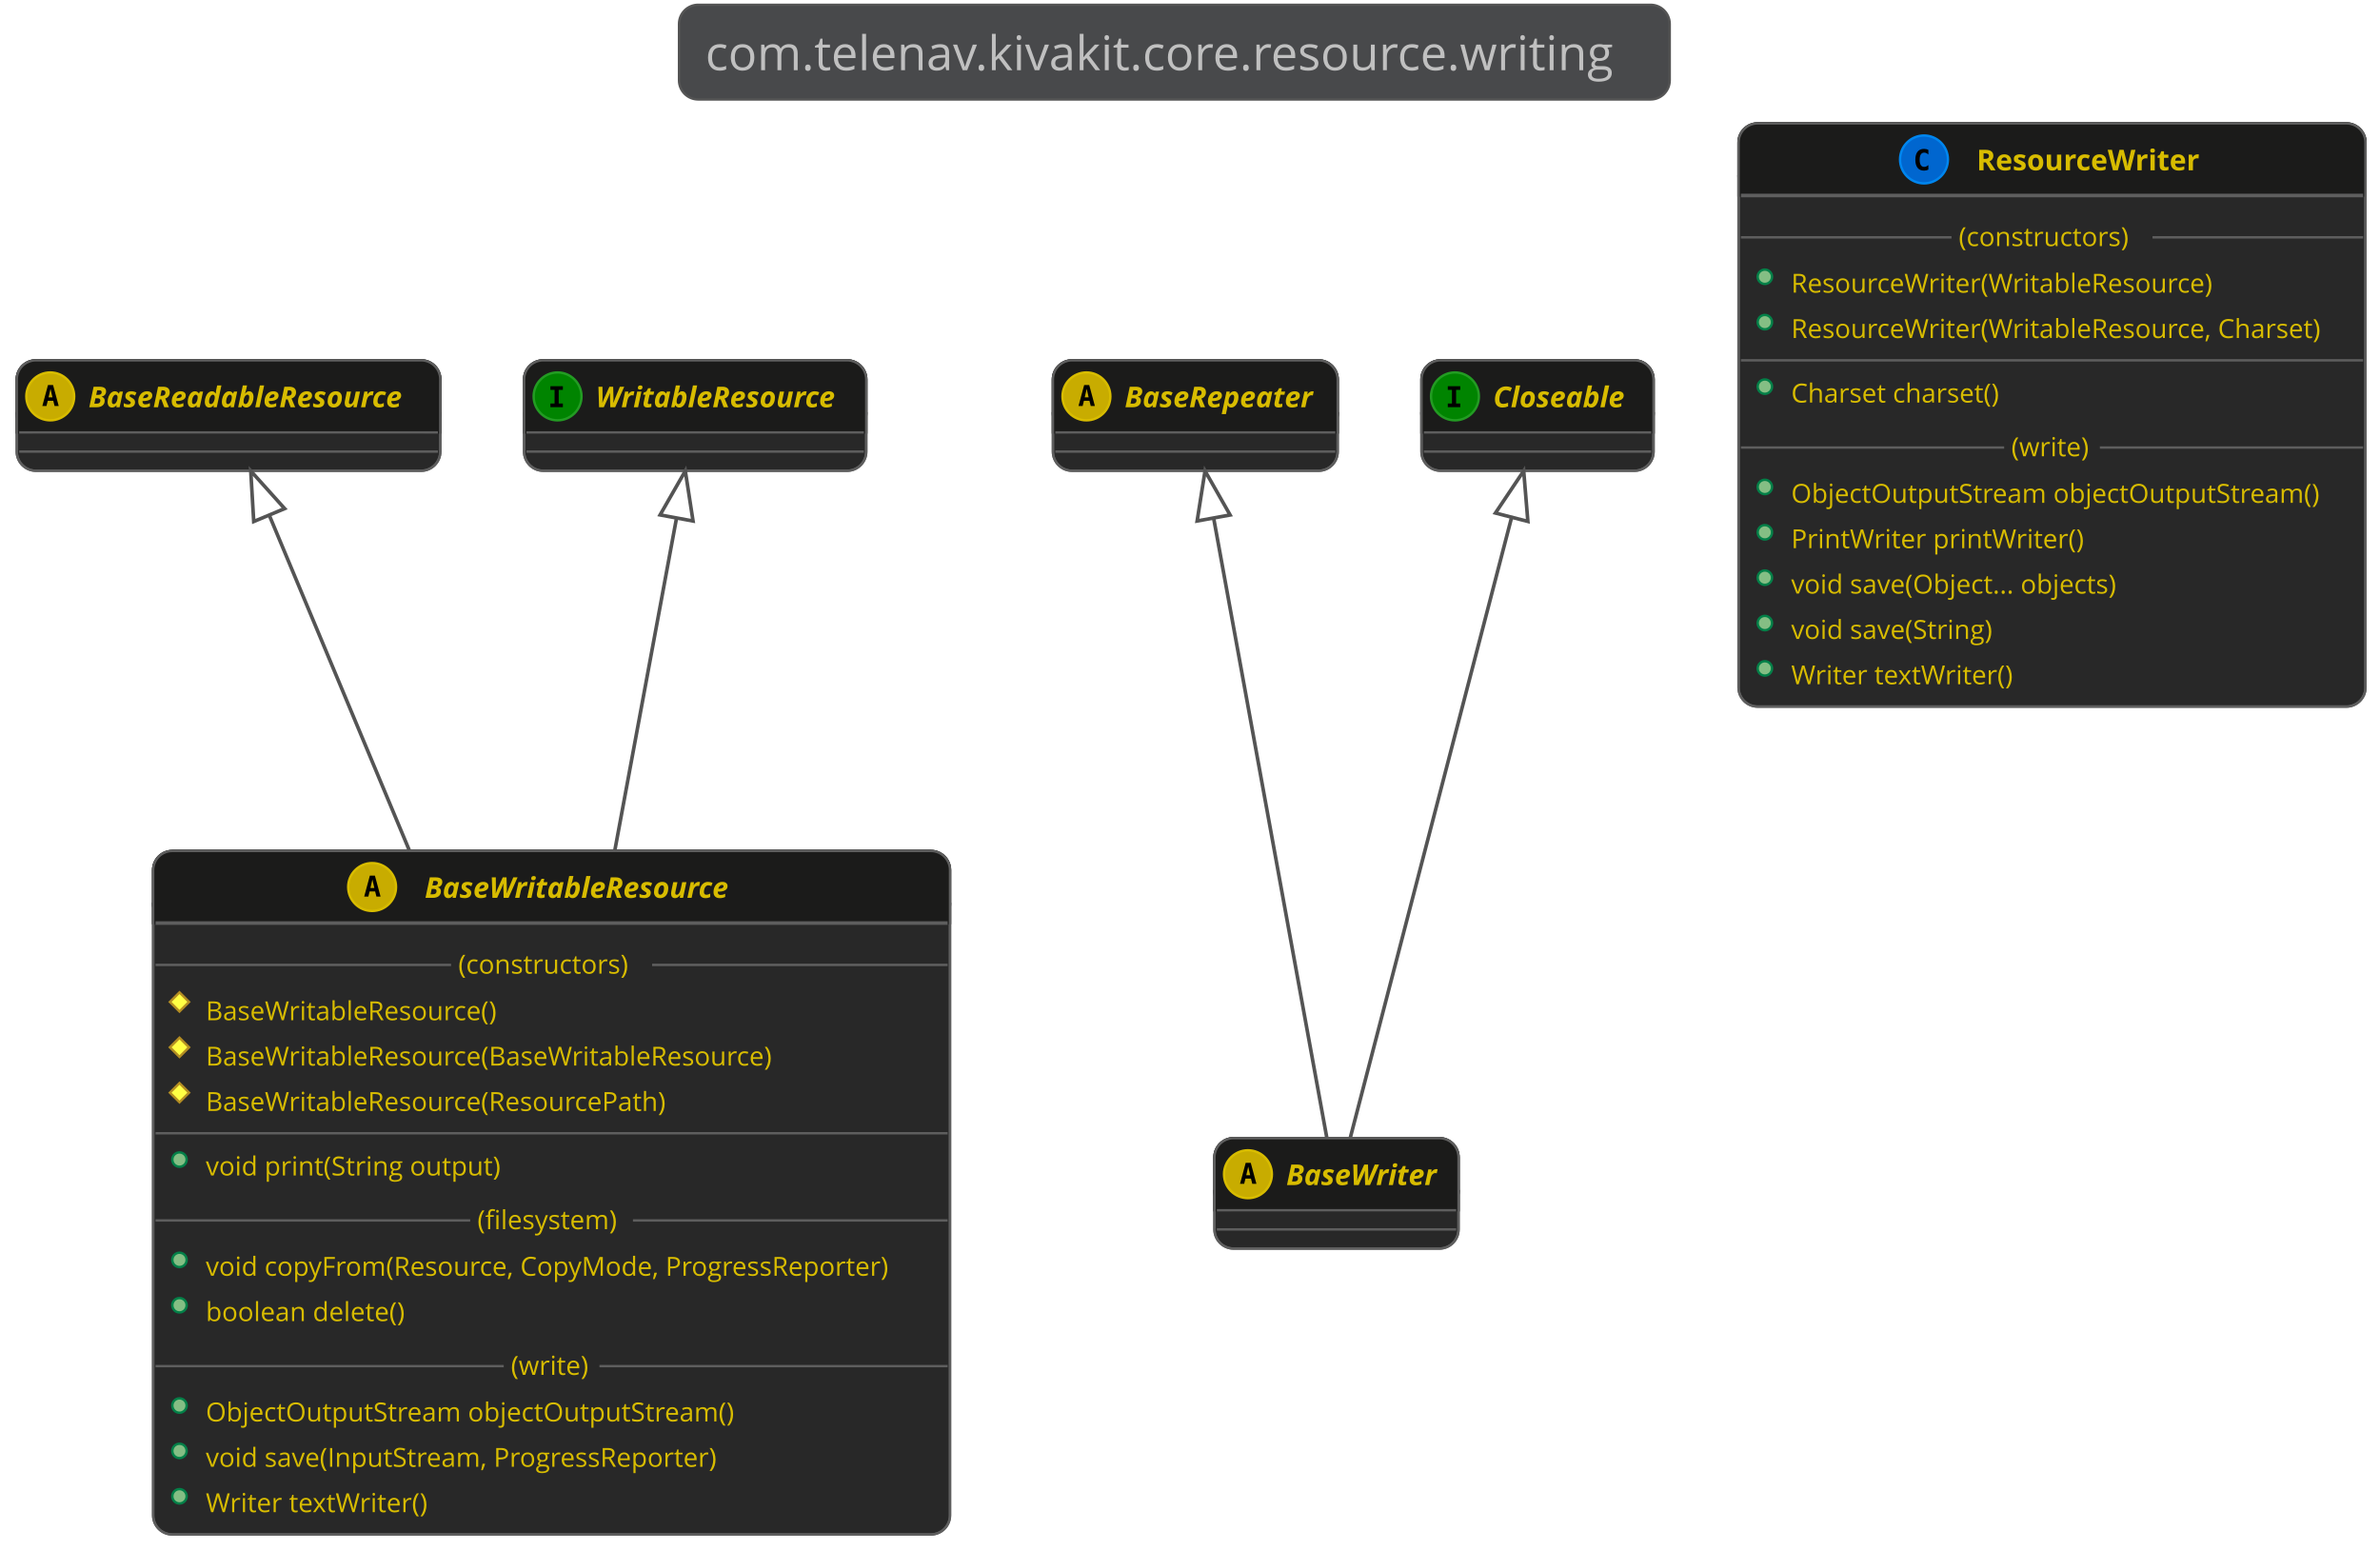
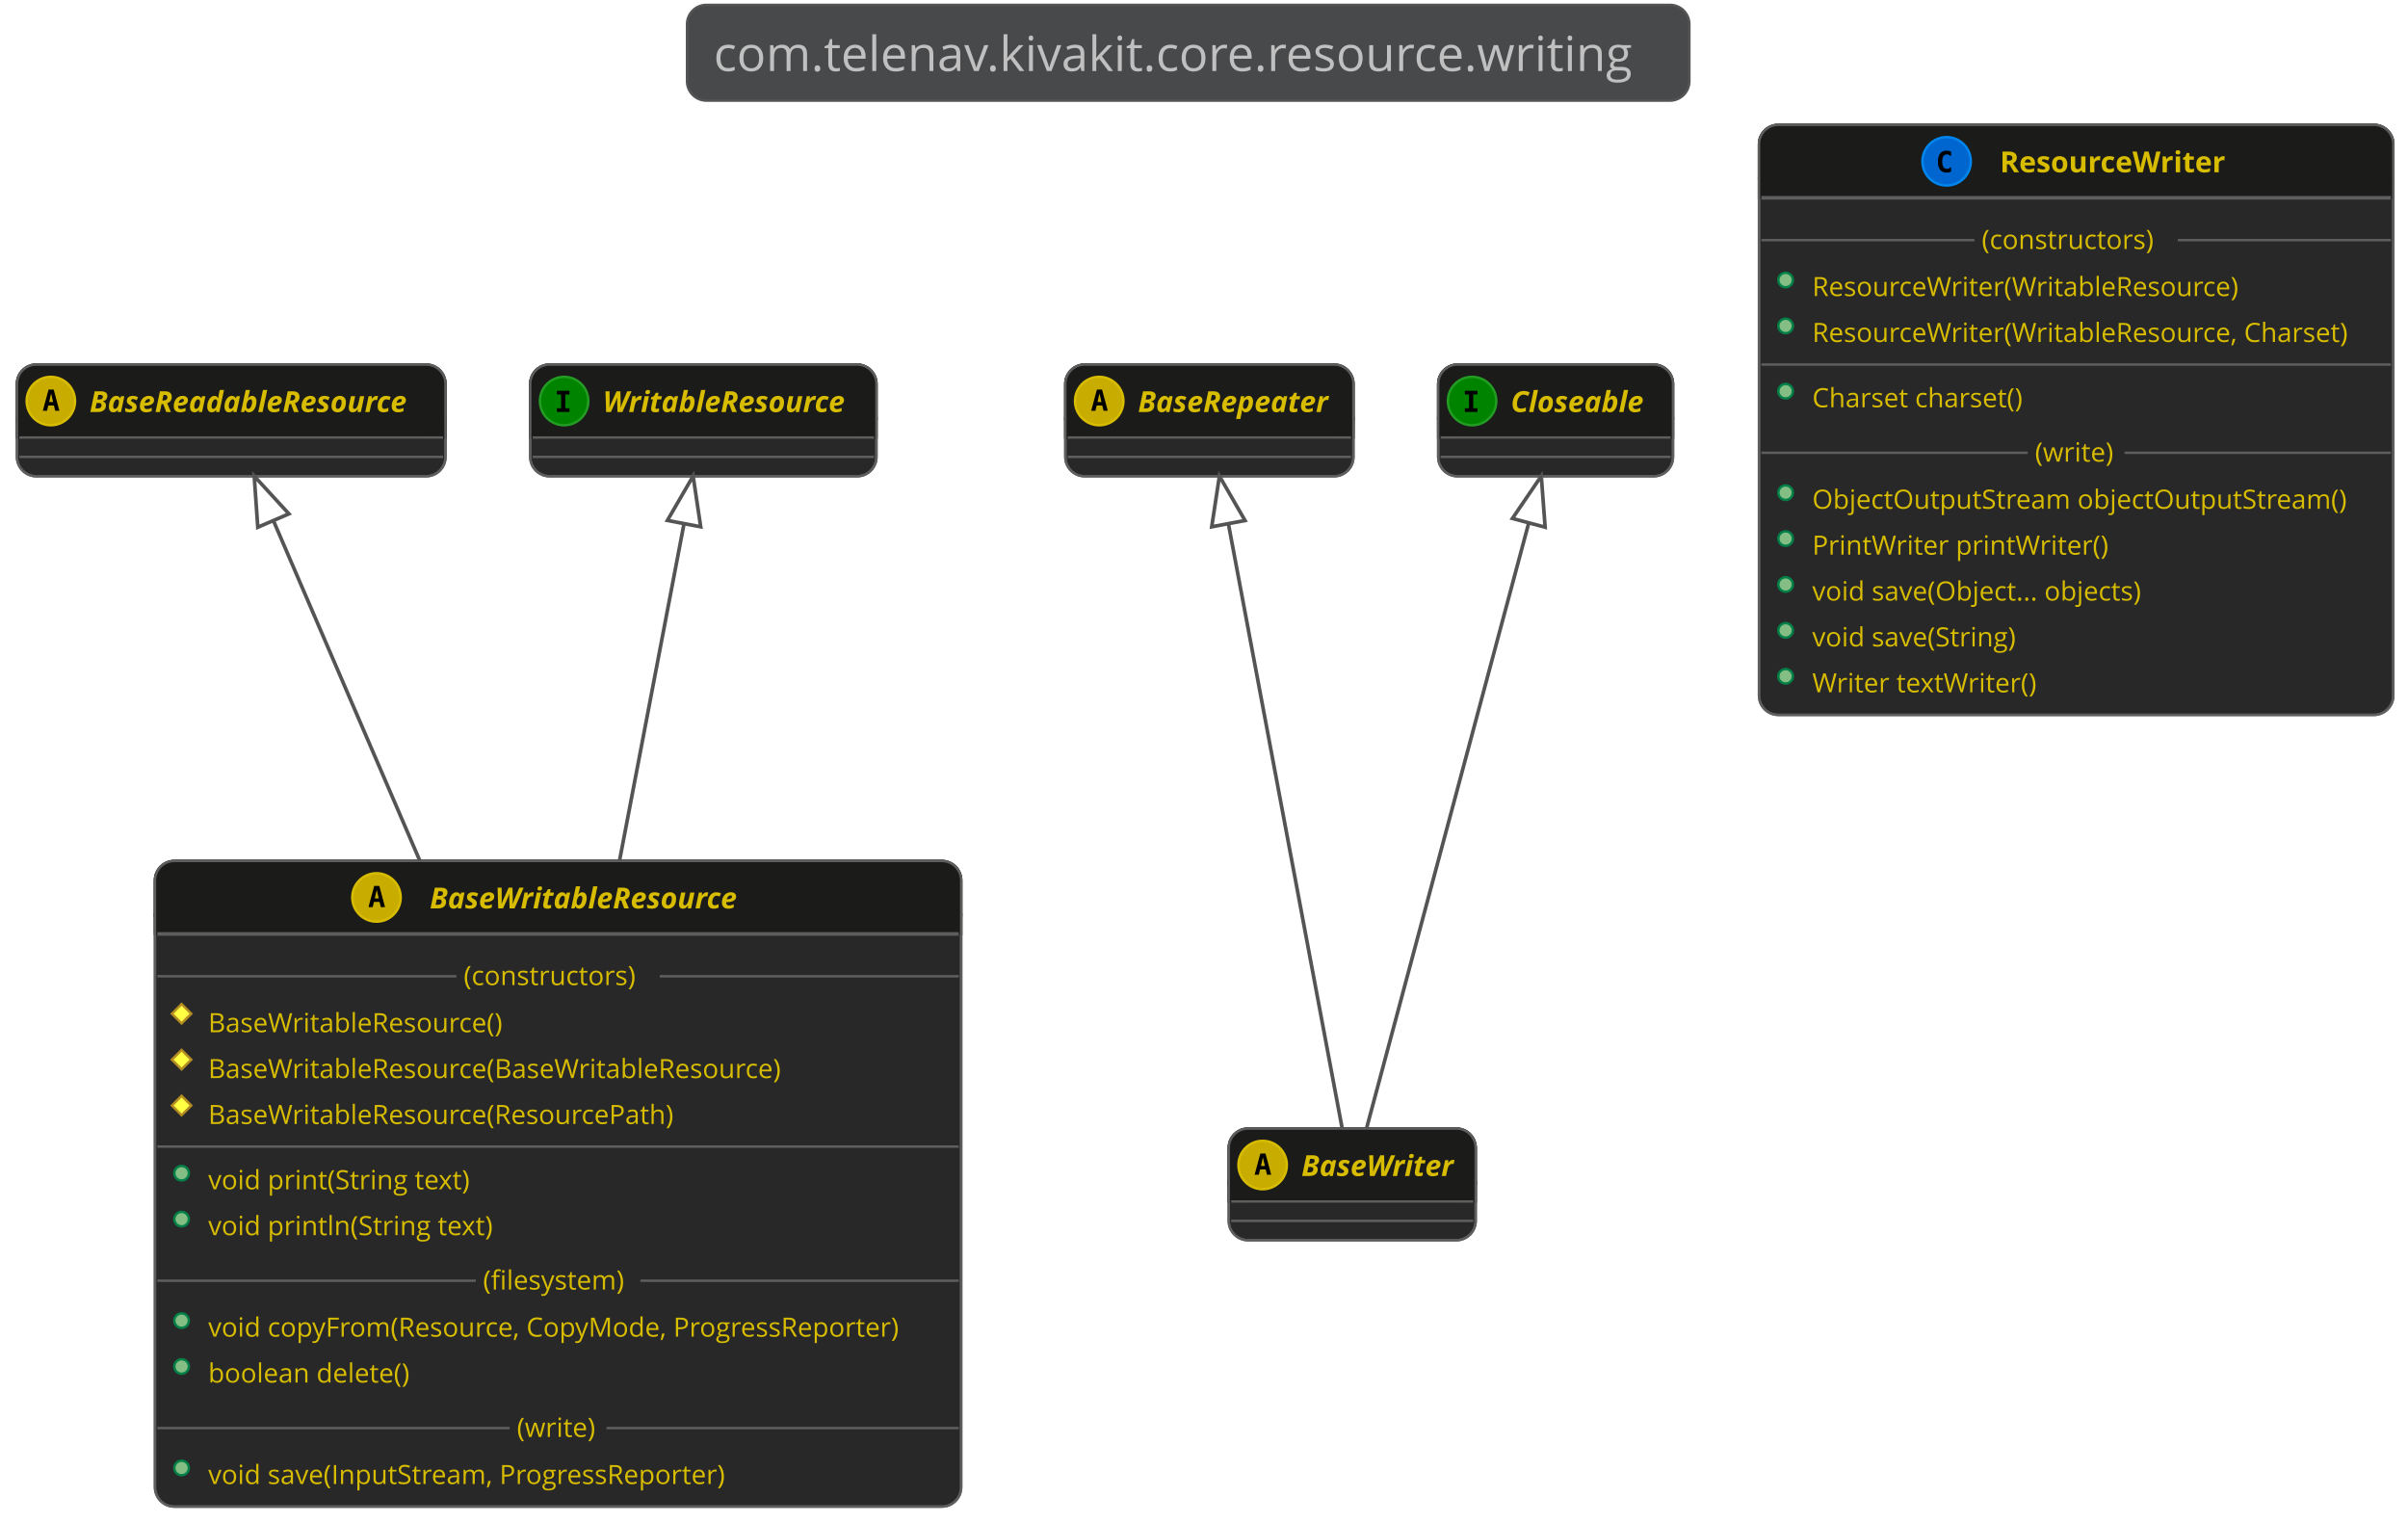
- <svg xmlns="http://www.w3.org/2000/svg" contentScriptType="application/ecmascript" contentStyleType="text/css" height="675px" preserveAspectRatio="none" style="width:1036px;height:675px;background:#333333;" version="1.1" viewBox="0 0 1036 675" width="1036.458px" zoomAndPan="magnify">
+ <svg xmlns="http://www.w3.org/2000/svg" contentScriptType="application/ecmascript" contentStyleType="text/css" height="655.208px" preserveAspectRatio="none" style="width:1036px;height:655px;background:#333333;" version="1.1" viewBox="0 0 1036 655" width="1036.458px" zoomAndPan="magnify">
  <defs />
  <g>
    <rect fill="#48494B" height="41.203" rx="8.333" ry="8.333" style="stroke:#545454;stroke-width:1.042;" width="431.25" x="295.573" y="2.083" />
    <text fill="#C0C0C0" font-family="Open Sans,Avenir,Nunito,Arial,Helvetica,SansSerif" font-size="20.833" lengthAdjust="spacing" textLength="408.333" x="307.031" y="30.558">com.telenav.kivakit.core.resource.writing</text>
    <rect codeLine="6" fill="#282828" height="48.055" id="BaseReadableResource" rx="8.333" ry="8.333" style="stroke:#5E5E5E;stroke-width:1.042;" width="184.375" x="7.292" y="156.828" />
    <rect fill="#1B1B1A" height="31.388" rx="8.333" ry="8.333" style="stroke:#1B1B1A;stroke-width:1.042;" width="184.375" x="7.292" y="156.828" />
    <rect fill="#1B1B1A" height="8.333" style="stroke:#1B1B1A;stroke-width:1.042;" width="184.375" x="7.292" y="179.883" />
    <rect codeLine="6" fill="none" height="48.055" id="BaseReadableResource" rx="8.333" ry="8.333" style="stroke:#5E5E5E;stroke-width:1.042;" width="184.375" x="7.292" y="156.828" />
    <ellipse cx="21.875" cy="172.522" fill="#C8AC00" rx="10.417" ry="10.417" style="stroke:#D8BC00;stroke-width:1.042;" />
    <path d="M21.989,169.224 L21.14,172.953 L22.843,172.953 Z M20.89,167.576 L23.094,167.576 L25.553,176.689 L23.753,176.689 L23.191,174.436 L20.78,174.436 L20.231,176.689 L18.431,176.689 Z " fill="#000000" />
    <text fill="#D8BC00" font-family="Open Sans,Avenir,Nunito,Arial,Helvetica,SansSerif" font-size="12.5" font-style="italic" font-weight="bold" lengthAdjust="spacing" textLength="146.875" x="38.542" y="177.246">BaseReadableResource</text>
    <line style="stroke:#5E5E5E;stroke-width:1.042;" x1="8.333" x2="190.625" y1="188.216" y2="188.216" />
    <line style="stroke:#5E5E5E;stroke-width:1.042;" x1="8.333" x2="190.625" y1="196.549" y2="196.549" />
    <rect codeLine="7" fill="#282828" height="48.055" id="BaseRepeater" rx="8.333" ry="8.333" style="stroke:#5E5E5E;stroke-width:1.042;" width="123.958" x="458.333" y="156.828" />
    <rect fill="#1B1B1A" height="31.388" rx="8.333" ry="8.333" style="stroke:#1B1B1A;stroke-width:1.042;" width="123.958" x="458.333" y="156.828" />
    <rect fill="#1B1B1A" height="8.333" style="stroke:#1B1B1A;stroke-width:1.042;" width="123.958" x="458.333" y="179.883" />
    <rect codeLine="7" fill="none" height="48.055" id="BaseRepeater" rx="8.333" ry="8.333" style="stroke:#5E5E5E;stroke-width:1.042;" width="123.958" x="458.333" y="156.828" />
    <ellipse cx="472.917" cy="172.522" fill="#C8AC00" rx="10.417" ry="10.417" style="stroke:#D8BC00;stroke-width:1.042;" />
    <path d="M473.031,169.224 L472.182,172.953 L473.885,172.953 Z M471.932,167.576 L474.135,167.576 L476.595,176.689 L474.795,176.689 L474.233,174.436 L471.822,174.436 L471.273,176.689 L469.472,176.689 Z " fill="#000000" />
    <text fill="#D8BC00" font-family="Open Sans,Avenir,Nunito,Arial,Helvetica,SansSerif" font-size="12.5" font-style="italic" font-weight="bold" lengthAdjust="spacing" textLength="86.458" x="489.583" y="177.246">BaseRepeater</text>
    <line style="stroke:#5E5E5E;stroke-width:1.042;" x1="459.375" x2="581.25" y1="188.216" y2="188.216" />
    <line style="stroke:#5E5E5E;stroke-width:1.042;" x1="459.375" x2="581.25" y1="196.549" y2="196.549" />
    <rect codeLine="9" fill="#282828" height="48.055" id="WritableResource" rx="8.333" ry="8.333" style="stroke:#5E5E5E;stroke-width:1.042;" width="148.958" x="228.125" y="156.828" />
    <rect fill="#1B1B1A" height="31.388" rx="8.333" ry="8.333" style="stroke:#1B1B1A;stroke-width:1.042;" width="148.958" x="228.125" y="156.828" />
    <rect fill="#1B1B1A" height="8.333" style="stroke:#1B1B1A;stroke-width:1.042;" width="148.958" x="228.125" y="179.883" />
    <rect codeLine="9" fill="none" height="48.055" id="WritableResource" rx="8.333" ry="8.333" style="stroke:#5E5E5E;stroke-width:1.042;" width="148.958" x="228.125" y="156.828" />
    <ellipse cx="242.708" cy="172.522" fill="#008400" rx="10.417" ry="10.417" style="stroke:#239C23;stroke-width:1.042;" />
    <path d="M239.591,169.684 L239.591,168.097 L245.018,168.097 L245.018,169.684 L243.205,169.684 L243.205,175.623 L245.018,175.623 L245.018,177.209 L239.591,177.209 L239.591,175.623 L241.404,175.623 L241.404,169.684 Z " fill="#000000" />
    <text fill="#D8BC00" font-family="Open Sans,Avenir,Nunito,Arial,Helvetica,SansSerif" font-size="12.5" font-style="italic" font-weight="bold" lengthAdjust="spacing" textLength="111.458" x="259.375" y="177.246">WritableResource</text>
    <line style="stroke:#5E5E5E;stroke-width:1.042;" x1="229.167" x2="376.042" y1="188.216" y2="188.216" />
    <line style="stroke:#5E5E5E;stroke-width:1.042;" x1="229.167" x2="376.042" y1="196.549" y2="196.549" />
    <rect codeLine="10" fill="#282828" height="48.055" id="Closeable" rx="8.333" ry="8.333" style="stroke:#5E5E5E;stroke-width:1.042;" width="101.042" x="618.75" y="156.828" />
    <rect fill="#1B1B1A" height="31.388" rx="8.333" ry="8.333" style="stroke:#1B1B1A;stroke-width:1.042;" width="101.042" x="618.75" y="156.828" />
    <rect fill="#1B1B1A" height="8.333" style="stroke:#1B1B1A;stroke-width:1.042;" width="101.042" x="618.75" y="179.883" />
    <rect codeLine="10" fill="none" height="48.055" id="Closeable" rx="8.333" ry="8.333" style="stroke:#5E5E5E;stroke-width:1.042;" width="101.042" x="618.75" y="156.828" />
    <ellipse cx="633.333" cy="172.522" fill="#008400" rx="10.417" ry="10.417" style="stroke:#239C23;stroke-width:1.042;" />
    <path d="M630.216,169.684 L630.216,168.097 L635.643,168.097 L635.643,169.684 L633.83,169.684 L633.83,175.623 L635.643,175.623 L635.643,177.209 L630.216,177.209 L630.216,175.623 L632.029,175.623 L632.029,169.684 Z " fill="#000000" />
    <text fill="#D8BC00" font-family="Open Sans,Avenir,Nunito,Arial,Helvetica,SansSerif" font-size="12.5" font-style="italic" font-weight="bold" lengthAdjust="spacing" textLength="63.542" x="650" y="177.246">Closeable</text>
    <line style="stroke:#5E5E5E;stroke-width:1.042;" x1="619.792" x2="718.75" y1="188.216" y2="188.216" />
    <line style="stroke:#5E5E5E;stroke-width:1.042;" x1="619.792" x2="718.75" y1="196.549" y2="196.549" />
-     <rect codeLine="14" fill="#282828" height="297.493" id="BaseWritableResource" rx="8.333" ry="8.333" style="stroke:#5E5E5E;stroke-width:1.042;" width="346.875" x="66.667" y="370.37" />
+     <rect codeLine="14" fill="#282828" height="277.749" id="BaseWritableResource" rx="8.333" ry="8.333" style="stroke:#5E5E5E;stroke-width:1.042;" width="346.875" x="66.667" y="370.37" />
    <rect fill="#1B1B1A" height="31.388" rx="8.333" ry="8.333" style="stroke:#1B1B1A;stroke-width:1.042;" width="346.875" x="66.667" y="370.37" />
    <rect fill="#1B1B1A" height="8.333" style="stroke:#1B1B1A;stroke-width:1.042;" width="346.875" x="66.667" y="393.425" />
-     <rect codeLine="14" fill="none" height="297.493" id="BaseWritableResource" rx="8.333" ry="8.333" style="stroke:#5E5E5E;stroke-width:1.042;" width="346.875" x="66.667" y="370.37" />
+     <rect codeLine="14" fill="none" height="277.749" id="BaseWritableResource" rx="8.333" ry="8.333" style="stroke:#5E5E5E;stroke-width:1.042;" width="346.875" x="66.667" y="370.37" />
    <ellipse cx="161.979" cy="386.064" fill="#C8AC00" rx="10.417" ry="10.417" style="stroke:#D8BC00;stroke-width:1.042;" />
    <path d="M162.093,382.766 L161.245,386.495 L162.948,386.495 Z M160.994,381.118 L163.198,381.118 L165.658,390.23 L163.857,390.23 L163.296,387.978 L160.885,387.978 L160.335,390.23 L158.535,390.23 Z " fill="#000000" />
    <text fill="#D8BC00" font-family="Open Sans,Avenir,Nunito,Arial,Helvetica,SansSerif" font-size="12.5" font-style="italic" font-weight="bold" lengthAdjust="spacing" textLength="141.667" x="184.896" y="390.788">BaseWritableResource</text>
    <line style="stroke:#5E5E5E;stroke-width:1.562;" x1="67.708" x2="412.5" y1="401.758" y2="401.758" />
    <polygon fill="#FFFF44" points="78.125,431.919,82.292,436.086,78.125,440.253,73.958,436.086" style="stroke:#B38D22;stroke-width:1.042;" />
    <text fill="#D8BC00" font-family="Open Sans,Avenir,Nunito,Arial,Helvetica,SansSerif" font-size="11.458" lengthAdjust="spacing" textLength="130.208" x="89.583" y="444.039">BaseWritableResource()</text>
    <polygon fill="#FFFF44" points="78.125,451.664,82.292,455.831,78.125,459.998,73.958,455.831" style="stroke:#B38D22;stroke-width:1.042;" />
    <text fill="#D8BC00" font-family="Open Sans,Avenir,Nunito,Arial,Helvetica,SansSerif" font-size="11.458" lengthAdjust="spacing" textLength="252.083" x="89.583" y="463.784">BaseWritableResource(BaseWritableResource)</text>
    <polygon fill="#FFFF44" points="78.125,471.409,82.292,475.576,78.125,479.742,73.958,475.576" style="stroke:#B38D22;stroke-width:1.042;" />
    <text fill="#D8BC00" font-family="Open Sans,Avenir,Nunito,Arial,Helvetica,SansSerif" font-size="11.458" lengthAdjust="spacing" textLength="206.25" x="89.583" y="483.529">BaseWritableResource(ResourcePath)</text>
    <line style="stroke:#5E5E5E;stroke-width:1.042;" x1="67.708" x2="196.354" y1="419.964" y2="419.964" />
    <text fill="#D8BC00" font-family="Open Sans,Avenir,Nunito,Arial,Helvetica,SansSerif" font-size="11.458" lengthAdjust="spacing" textLength="81.25" x="199.479" y="423.773">(constructors)</text>
    <line style="stroke:#5E5E5E;stroke-width:1.042;" x1="283.854" x2="412.5" y1="419.964" y2="419.964" />
    <line style="stroke:#5E5E5E;stroke-width:1.042;" x1="67.708" x2="412.5" y1="493.237" y2="493.237" />
    <ellipse cx="78.125" cy="504.696" fill="#84BE84" rx="3.125" ry="3.125" style="stroke:#038048;stroke-width:1.042;" />
-     <text fill="#D8BC00" font-family="Open Sans,Avenir,Nunito,Arial,Helvetica,SansSerif" font-size="11.458" lengthAdjust="spacing" textLength="136.458" x="89.583" y="511.607">void print(String output)</text>
-     <ellipse cx="78.125" cy="548.352" fill="#84BE84" rx="3.125" ry="3.125" style="stroke:#038048;stroke-width:1.042;" />
-     <text fill="#D8BC00" font-family="Open Sans,Avenir,Nunito,Arial,Helvetica,SansSerif" font-size="11.458" lengthAdjust="spacing" textLength="314.583" x="89.583" y="555.263">void copyFrom(Resource, CopyMode, ProgressReporter)</text>
+     <text fill="#D8BC00" font-family="Open Sans,Avenir,Nunito,Arial,Helvetica,SansSerif" font-size="11.458" lengthAdjust="spacing" textLength="120.833" x="89.583" y="511.607">void print(String text)</text>
+     <ellipse cx="78.125" cy="524.441" fill="#84BE84" rx="3.125" ry="3.125" style="stroke:#038048;stroke-width:1.042;" />
+     <text fill="#D8BC00" font-family="Open Sans,Avenir,Nunito,Arial,Helvetica,SansSerif" font-size="11.458" lengthAdjust="spacing" textLength="131.25" x="89.583" y="531.352">void println(String text)</text>
    <ellipse cx="78.125" cy="568.097" fill="#84BE84" rx="3.125" ry="3.125" style="stroke:#038048;stroke-width:1.042;" />
-     <text fill="#D8BC00" font-family="Open Sans,Avenir,Nunito,Arial,Helvetica,SansSerif" font-size="11.458" lengthAdjust="spacing" textLength="89.583" x="89.583" y="575.008">boolean delete()</text>
-     <line style="stroke:#5E5E5E;stroke-width:1.042;" x1="67.708" x2="204.688" y1="531.188" y2="531.188" />
-     <text fill="#D8BC00" font-family="Open Sans,Avenir,Nunito,Arial,Helvetica,SansSerif" font-size="11.458" lengthAdjust="spacing" textLength="64.583" x="207.812" y="534.998">(filesystem)</text>
-     <line style="stroke:#5E5E5E;stroke-width:1.042;" x1="275.521" x2="412.5" y1="531.188" y2="531.188" />
-     <ellipse cx="78.125" cy="611.753" fill="#84BE84" rx="3.125" ry="3.125" style="stroke:#038048;stroke-width:1.042;" />
-     <text fill="#D8BC00" font-family="Open Sans,Avenir,Nunito,Arial,Helvetica,SansSerif" font-size="11.458" lengthAdjust="spacing" textLength="238.542" x="89.583" y="618.665">ObjectOutputStream objectOutputStream()</text>
+     <text fill="#D8BC00" font-family="Open Sans,Avenir,Nunito,Arial,Helvetica,SansSerif" font-size="11.458" lengthAdjust="spacing" textLength="314.583" x="89.583" y="575.008">void copyFrom(Resource, CopyMode, ProgressReporter)</text>
+     <ellipse cx="78.125" cy="587.842" fill="#84BE84" rx="3.125" ry="3.125" style="stroke:#038048;stroke-width:1.042;" />
+     <text fill="#D8BC00" font-family="Open Sans,Avenir,Nunito,Arial,Helvetica,SansSerif" font-size="11.458" lengthAdjust="spacing" textLength="89.583" x="89.583" y="594.753">boolean delete()</text>
+     <line style="stroke:#5E5E5E;stroke-width:1.042;" x1="67.708" x2="204.688" y1="550.933" y2="550.933" />
+     <text fill="#D8BC00" font-family="Open Sans,Avenir,Nunito,Arial,Helvetica,SansSerif" font-size="11.458" lengthAdjust="spacing" textLength="64.583" x="207.812" y="554.742">(filesystem)</text>
+     <line style="stroke:#5E5E5E;stroke-width:1.042;" x1="275.521" x2="412.5" y1="550.933" y2="550.933" />
    <ellipse cx="78.125" cy="631.498" fill="#84BE84" rx="3.125" ry="3.125" style="stroke:#038048;stroke-width:1.042;" />
    <text fill="#D8BC00" font-family="Open Sans,Avenir,Nunito,Arial,Helvetica,SansSerif" font-size="11.458" lengthAdjust="spacing" textLength="233.333" x="89.583" y="638.409">void save(InputStream, ProgressReporter)</text>
-     <ellipse cx="78.125" cy="651.243" fill="#84BE84" rx="3.125" ry="3.125" style="stroke:#038048;stroke-width:1.042;" />
-     <text fill="#D8BC00" font-family="Open Sans,Avenir,Nunito,Arial,Helvetica,SansSerif" font-size="11.458" lengthAdjust="spacing" textLength="100" x="89.583" y="658.154">Writer textWriter()</text>
-     <line style="stroke:#5E5E5E;stroke-width:1.042;" x1="67.708" x2="219.271" y1="594.589" y2="594.589" />
-     <text fill="#D8BC00" font-family="Open Sans,Avenir,Nunito,Arial,Helvetica,SansSerif" font-size="11.458" lengthAdjust="spacing" textLength="35.417" x="222.396" y="598.399">(write)</text>
-     <line style="stroke:#5E5E5E;stroke-width:1.042;" x1="260.938" x2="412.5" y1="594.589" y2="594.589" />
-     <rect codeLine="33" fill="#282828" height="48.055" id="BaseWriter" rx="8.333" ry="8.333" style="stroke:#5E5E5E;stroke-width:1.042;" width="106.25" x="528.646" y="495.37" />
-     <rect fill="#1B1B1A" height="31.388" rx="8.333" ry="8.333" style="stroke:#1B1B1A;stroke-width:1.042;" width="106.25" x="528.646" y="495.37" />
-     <rect fill="#1B1B1A" height="8.333" style="stroke:#1B1B1A;stroke-width:1.042;" width="106.25" x="528.646" y="518.424" />
-     <rect codeLine="33" fill="none" height="48.055" id="BaseWriter" rx="8.333" ry="8.333" style="stroke:#5E5E5E;stroke-width:1.042;" width="106.25" x="528.646" y="495.37" />
-     <ellipse cx="543.229" cy="511.064" fill="#C8AC00" rx="10.417" ry="10.417" style="stroke:#D8BC00;stroke-width:1.042;" />
-     <path d="M543.343,507.766 L542.495,511.495 L544.198,511.495 Z M542.245,506.118 L544.448,506.118 L546.908,515.23 L545.107,515.23 L544.545,512.978 L542.135,512.978 L541.585,515.23 L539.785,515.23 Z " fill="#000000" />
-     <text fill="#D8BC00" font-family="Open Sans,Avenir,Nunito,Arial,Helvetica,SansSerif" font-size="12.5" font-style="italic" font-weight="bold" lengthAdjust="spacing" textLength="68.75" x="559.896" y="515.788">BaseWriter</text>
-     <line style="stroke:#5E5E5E;stroke-width:1.042;" x1="529.688" x2="633.854" y1="526.758" y2="526.758" />
-     <line style="stroke:#5E5E5E;stroke-width:1.042;" x1="529.688" x2="633.854" y1="535.091" y2="535.091" />
-     <rect codeLine="37" fill="#282828" height="253.837" id="ResourceWriter" rx="8.333" ry="8.333" style="stroke:#5E5E5E;stroke-width:1.042;" width="272.917" x="756.771" y="53.703" />
+     <line style="stroke:#5E5E5E;stroke-width:1.042;" x1="67.708" x2="219.271" y1="614.334" y2="614.334" />
+     <text fill="#D8BC00" font-family="Open Sans,Avenir,Nunito,Arial,Helvetica,SansSerif" font-size="11.458" lengthAdjust="spacing" textLength="35.417" x="222.396" y="618.144">(write)</text>
+     <line style="stroke:#5E5E5E;stroke-width:1.042;" x1="260.938" x2="412.5" y1="614.334" y2="614.334" />
+     <rect codeLine="32" fill="#282828" height="48.055" id="BaseWriter" rx="8.333" ry="8.333" style="stroke:#5E5E5E;stroke-width:1.042;" width="106.25" x="528.646" y="485.474" />
+     <rect fill="#1B1B1A" height="31.388" rx="8.333" ry="8.333" style="stroke:#1B1B1A;stroke-width:1.042;" width="106.25" x="528.646" y="485.474" />
+     <rect fill="#1B1B1A" height="8.333" style="stroke:#1B1B1A;stroke-width:1.042;" width="106.25" x="528.646" y="508.529" />
+     <rect codeLine="32" fill="none" height="48.055" id="BaseWriter" rx="8.333" ry="8.333" style="stroke:#5E5E5E;stroke-width:1.042;" width="106.25" x="528.646" y="485.474" />
+     <ellipse cx="543.229" cy="501.168" fill="#C8AC00" rx="10.417" ry="10.417" style="stroke:#D8BC00;stroke-width:1.042;" />
+     <path d="M543.343,497.87 L542.495,501.599 L544.198,501.599 Z M542.245,496.222 L544.448,496.222 L546.908,505.334 L545.107,505.334 L544.545,503.082 L542.135,503.082 L541.585,505.334 L539.785,505.334 Z " fill="#000000" />
+     <text fill="#D8BC00" font-family="Open Sans,Avenir,Nunito,Arial,Helvetica,SansSerif" font-size="12.5" font-style="italic" font-weight="bold" lengthAdjust="spacing" textLength="68.75" x="559.896" y="505.892">BaseWriter</text>
+     <line style="stroke:#5E5E5E;stroke-width:1.042;" x1="529.688" x2="633.854" y1="516.862" y2="516.862" />
+     <line style="stroke:#5E5E5E;stroke-width:1.042;" x1="529.688" x2="633.854" y1="525.195" y2="525.195" />
+     <rect codeLine="36" fill="#282828" height="253.837" id="ResourceWriter" rx="8.333" ry="8.333" style="stroke:#5E5E5E;stroke-width:1.042;" width="272.917" x="756.771" y="53.703" />
    <rect fill="#1B1B1A" height="31.388" rx="8.333" ry="8.333" style="stroke:#1B1B1A;stroke-width:1.042;" width="272.917" x="756.771" y="53.703" />
    <rect fill="#1B1B1A" height="8.333" style="stroke:#1B1B1A;stroke-width:1.042;" width="272.917" x="756.771" y="76.758" />
-     <rect codeLine="37" fill="none" height="253.837" id="ResourceWriter" rx="8.333" ry="8.333" style="stroke:#5E5E5E;stroke-width:1.042;" width="272.917" x="756.771" y="53.703" />
+     <rect codeLine="36" fill="none" height="253.837" id="ResourceWriter" rx="8.333" ry="8.333" style="stroke:#5E5E5E;stroke-width:1.042;" width="272.917" x="756.771" y="53.703" />
    <ellipse cx="837.5" cy="69.397" fill="#0066CF" rx="10.417" ry="10.417" style="stroke:#0086EF;stroke-width:1.042;" />
    <path d="M839.41,73.822 Q838.983,74.042 838.513,74.152 Q838.043,74.261 837.524,74.261 Q835.681,74.261 834.711,73.047 Q833.74,71.832 833.74,69.537 Q833.74,67.236 834.711,66.022 Q835.681,64.807 837.524,64.807 Q838.043,64.807 838.519,64.917 Q838.995,65.027 839.41,65.247 L839.41,67.249 Q838.947,66.821 838.51,66.623 Q838.074,66.425 837.61,66.425 Q836.621,66.425 836.118,67.209 Q835.614,67.993 835.614,69.537 Q835.614,71.075 836.118,71.86 Q836.621,72.644 837.61,72.644 Q838.074,72.644 838.51,72.446 Q838.947,72.247 839.41,71.82 Z " fill="#000000" />
    <text fill="#D8BC00" font-family="Open Sans,Avenir,Nunito,Arial,Helvetica,SansSerif" font-size="12.5" font-weight="bold" lengthAdjust="spacing" textLength="96.875" x="860.417" y="74.121">ResourceWriter</text>
    <line style="stroke:#5E5E5E;stroke-width:1.562;" x1="757.812" x2="1028.646" y1="85.091" y2="85.091" />
    <ellipse cx="768.229" cy="120.461" fill="#84BE84" rx="3.125" ry="3.125" style="stroke:#038048;stroke-width:1.042;" />
    <text fill="#D8BC00" font-family="Open Sans,Avenir,Nunito,Arial,Helvetica,SansSerif" font-size="11.458" lengthAdjust="spacing" textLength="190.625" x="779.688" y="127.372">ResourceWriter(WritableResource)</text>
    <ellipse cx="768.229" cy="140.206" fill="#84BE84" rx="3.125" ry="3.125" style="stroke:#038048;stroke-width:1.042;" />
    <text fill="#D8BC00" font-family="Open Sans,Avenir,Nunito,Arial,Helvetica,SansSerif" font-size="11.458" lengthAdjust="spacing" textLength="240.625" x="779.688" y="147.117">ResourceWriter(WritableResource, Charset)</text>
    <line style="stroke:#5E5E5E;stroke-width:1.042;" x1="757.812" x2="849.479" y1="103.297" y2="103.297" />
    <text fill="#D8BC00" font-family="Open Sans,Avenir,Nunito,Arial,Helvetica,SansSerif" font-size="11.458" lengthAdjust="spacing" textLength="81.25" x="852.604" y="107.106">(constructors)</text>
    <line style="stroke:#5E5E5E;stroke-width:1.042;" x1="936.979" x2="1028.646" y1="103.297" y2="103.297" />
    <line style="stroke:#5E5E5E;stroke-width:1.042;" x1="757.812" x2="1028.646" y1="156.826" y2="156.826" />
    <ellipse cx="768.229" cy="168.284" fill="#84BE84" rx="3.125" ry="3.125" style="stroke:#038048;stroke-width:1.042;" />
    <text fill="#D8BC00" font-family="Open Sans,Avenir,Nunito,Arial,Helvetica,SansSerif" font-size="11.458" lengthAdjust="spacing" textLength="96.875" x="779.688" y="175.195">Charset charset()</text>
    <ellipse cx="768.229" cy="211.94" fill="#84BE84" rx="3.125" ry="3.125" style="stroke:#038048;stroke-width:1.042;" />
    <text fill="#D8BC00" font-family="Open Sans,Avenir,Nunito,Arial,Helvetica,SansSerif" font-size="11.458" lengthAdjust="spacing" textLength="238.542" x="779.688" y="218.852">ObjectOutputStream objectOutputStream()</text>
    <ellipse cx="768.229" cy="231.685" fill="#84BE84" rx="3.125" ry="3.125" style="stroke:#038048;stroke-width:1.042;" />
    <text fill="#D8BC00" font-family="Open Sans,Avenir,Nunito,Arial,Helvetica,SansSerif" font-size="11.458" lengthAdjust="spacing" textLength="131.25" x="779.688" y="238.597">PrintWriter printWriter()</text>
    <ellipse cx="768.229" cy="251.43" fill="#84BE84" rx="3.125" ry="3.125" style="stroke:#038048;stroke-width:1.042;" />
    <text fill="#D8BC00" font-family="Open Sans,Avenir,Nunito,Arial,Helvetica,SansSerif" font-size="11.458" lengthAdjust="spacing" textLength="150" x="779.688" y="258.341">void save(Object... objects)</text>
    <ellipse cx="768.229" cy="271.175" fill="#84BE84" rx="3.125" ry="3.125" style="stroke:#038048;stroke-width:1.042;" />
    <text fill="#D8BC00" font-family="Open Sans,Avenir,Nunito,Arial,Helvetica,SansSerif" font-size="11.458" lengthAdjust="spacing" textLength="93.75" x="779.688" y="278.086">void save(String)</text>
    <ellipse cx="768.229" cy="290.92" fill="#84BE84" rx="3.125" ry="3.125" style="stroke:#038048;stroke-width:1.042;" />
    <text fill="#D8BC00" font-family="Open Sans,Avenir,Nunito,Arial,Helvetica,SansSerif" font-size="11.458" lengthAdjust="spacing" textLength="100" x="779.688" y="297.831">Writer textWriter()</text>
    <line style="stroke:#5E5E5E;stroke-width:1.042;" x1="757.812" x2="872.396" y1="194.776" y2="194.776" />
    <text fill="#D8BC00" font-family="Open Sans,Avenir,Nunito,Arial,Helvetica,SansSerif" font-size="11.458" lengthAdjust="spacing" textLength="35.417" x="875.521" y="198.586">(write)</text>
    <line style="stroke:#5E5E5E;stroke-width:1.042;" x1="914.062" x2="1028.646" y1="194.776" y2="194.776" />
-     <path codeLine="12" d="M117.26,224.369 C132.698,261.317 156.01,317.088 178.188,370.151 " fill="none" id="BaseReadableResource-backto-BaseWritableResource" style="stroke:#545454;stroke-width:1.562;" />
-     <polygon fill="none" points="110.448,226.984,109.146,204.953,123.906,221.359,110.448,226.984" style="stroke:#545454;stroke-width:1.562;" />
-     <path codeLine="13" d="M294.458,225.672 C287.594,262.62 277.365,317.703 267.625,370.151 " fill="none" id="WritableResource-backto-BaseWritableResource" style="stroke:#545454;stroke-width:1.562;" />
-     <polygon fill="none" points="287.333,224.109,298.312,204.953,301.677,226.765,287.333,224.109" style="stroke:#545454;stroke-width:1.562;" />
-     <path codeLine="31" d="M528.344,225.786 C541.531,298.015 567.354,439.37 577.521,494.995 " fill="none" id="BaseRepeater-backto-BaseWriter" style="stroke:#545454;stroke-width:1.562;" />
-     <polygon fill="none" points="521.104,226.755,524.542,204.953,535.458,224.14,521.104,226.755" style="stroke:#545454;stroke-width:1.562;" />
-     <path codeLine="32" d="M657.958,225.317 C639.208,297.411 602.323,439.245 587.823,494.995 " fill="none" id="Closeable-backto-BaseWriter" style="stroke:#545454;stroke-width:1.562;" />
-     <polygon fill="none" points="650.958,223.286,663.26,204.953,665.073,226.953,650.958,223.286" style="stroke:#545454;stroke-width:1.562;" />
+     <path codeLine="12" d="M117.781,224.328 C133.802,261.526 157.99,317.703 180.635,370.296 " fill="none" id="BaseReadableResource-backto-BaseWritableResource" style="stroke:#545454;stroke-width:1.562;" />
+     <polygon fill="none" points="110.906,226.807,109.365,204.786,124.302,221.047,110.906,226.807" style="stroke:#545454;stroke-width:1.562;" />
+     <path codeLine="13" d="M294.271,225.38 C287.146,262.578 276.51,318.192 266.531,370.296 " fill="none" id="WritableResource-backto-BaseWritableResource" style="stroke:#545454;stroke-width:1.562;" />
+     <polygon fill="none" points="287.135,223.88,298.208,204.786,301.458,226.619,287.135,223.88" style="stroke:#545454;stroke-width:1.562;" />
+     <path codeLine="30" d="M528.531,225.515 C541.76,295.776 567.302,431.495 577.458,485.453 " fill="none" id="BaseRepeater-backto-BaseWriter" style="stroke:#545454;stroke-width:1.562;" />
+     <polygon fill="none" points="521.323,226.609,524.635,204.786,535.656,223.911,521.323,226.609" style="stroke:#545454;stroke-width:1.562;" />
+     <path codeLine="31" d="M657.688,225.057 C638.896,295.192 602.406,431.37 587.917,485.453 " fill="none" id="Closeable-backto-BaseWriter" style="stroke:#545454;stroke-width:1.562;" />
+     <polygon fill="none" points="650.688,223.026,663.115,204.786,664.771,226.797,650.688,223.026" style="stroke:#545454;stroke-width:1.562;" />
  </g>
</svg>
